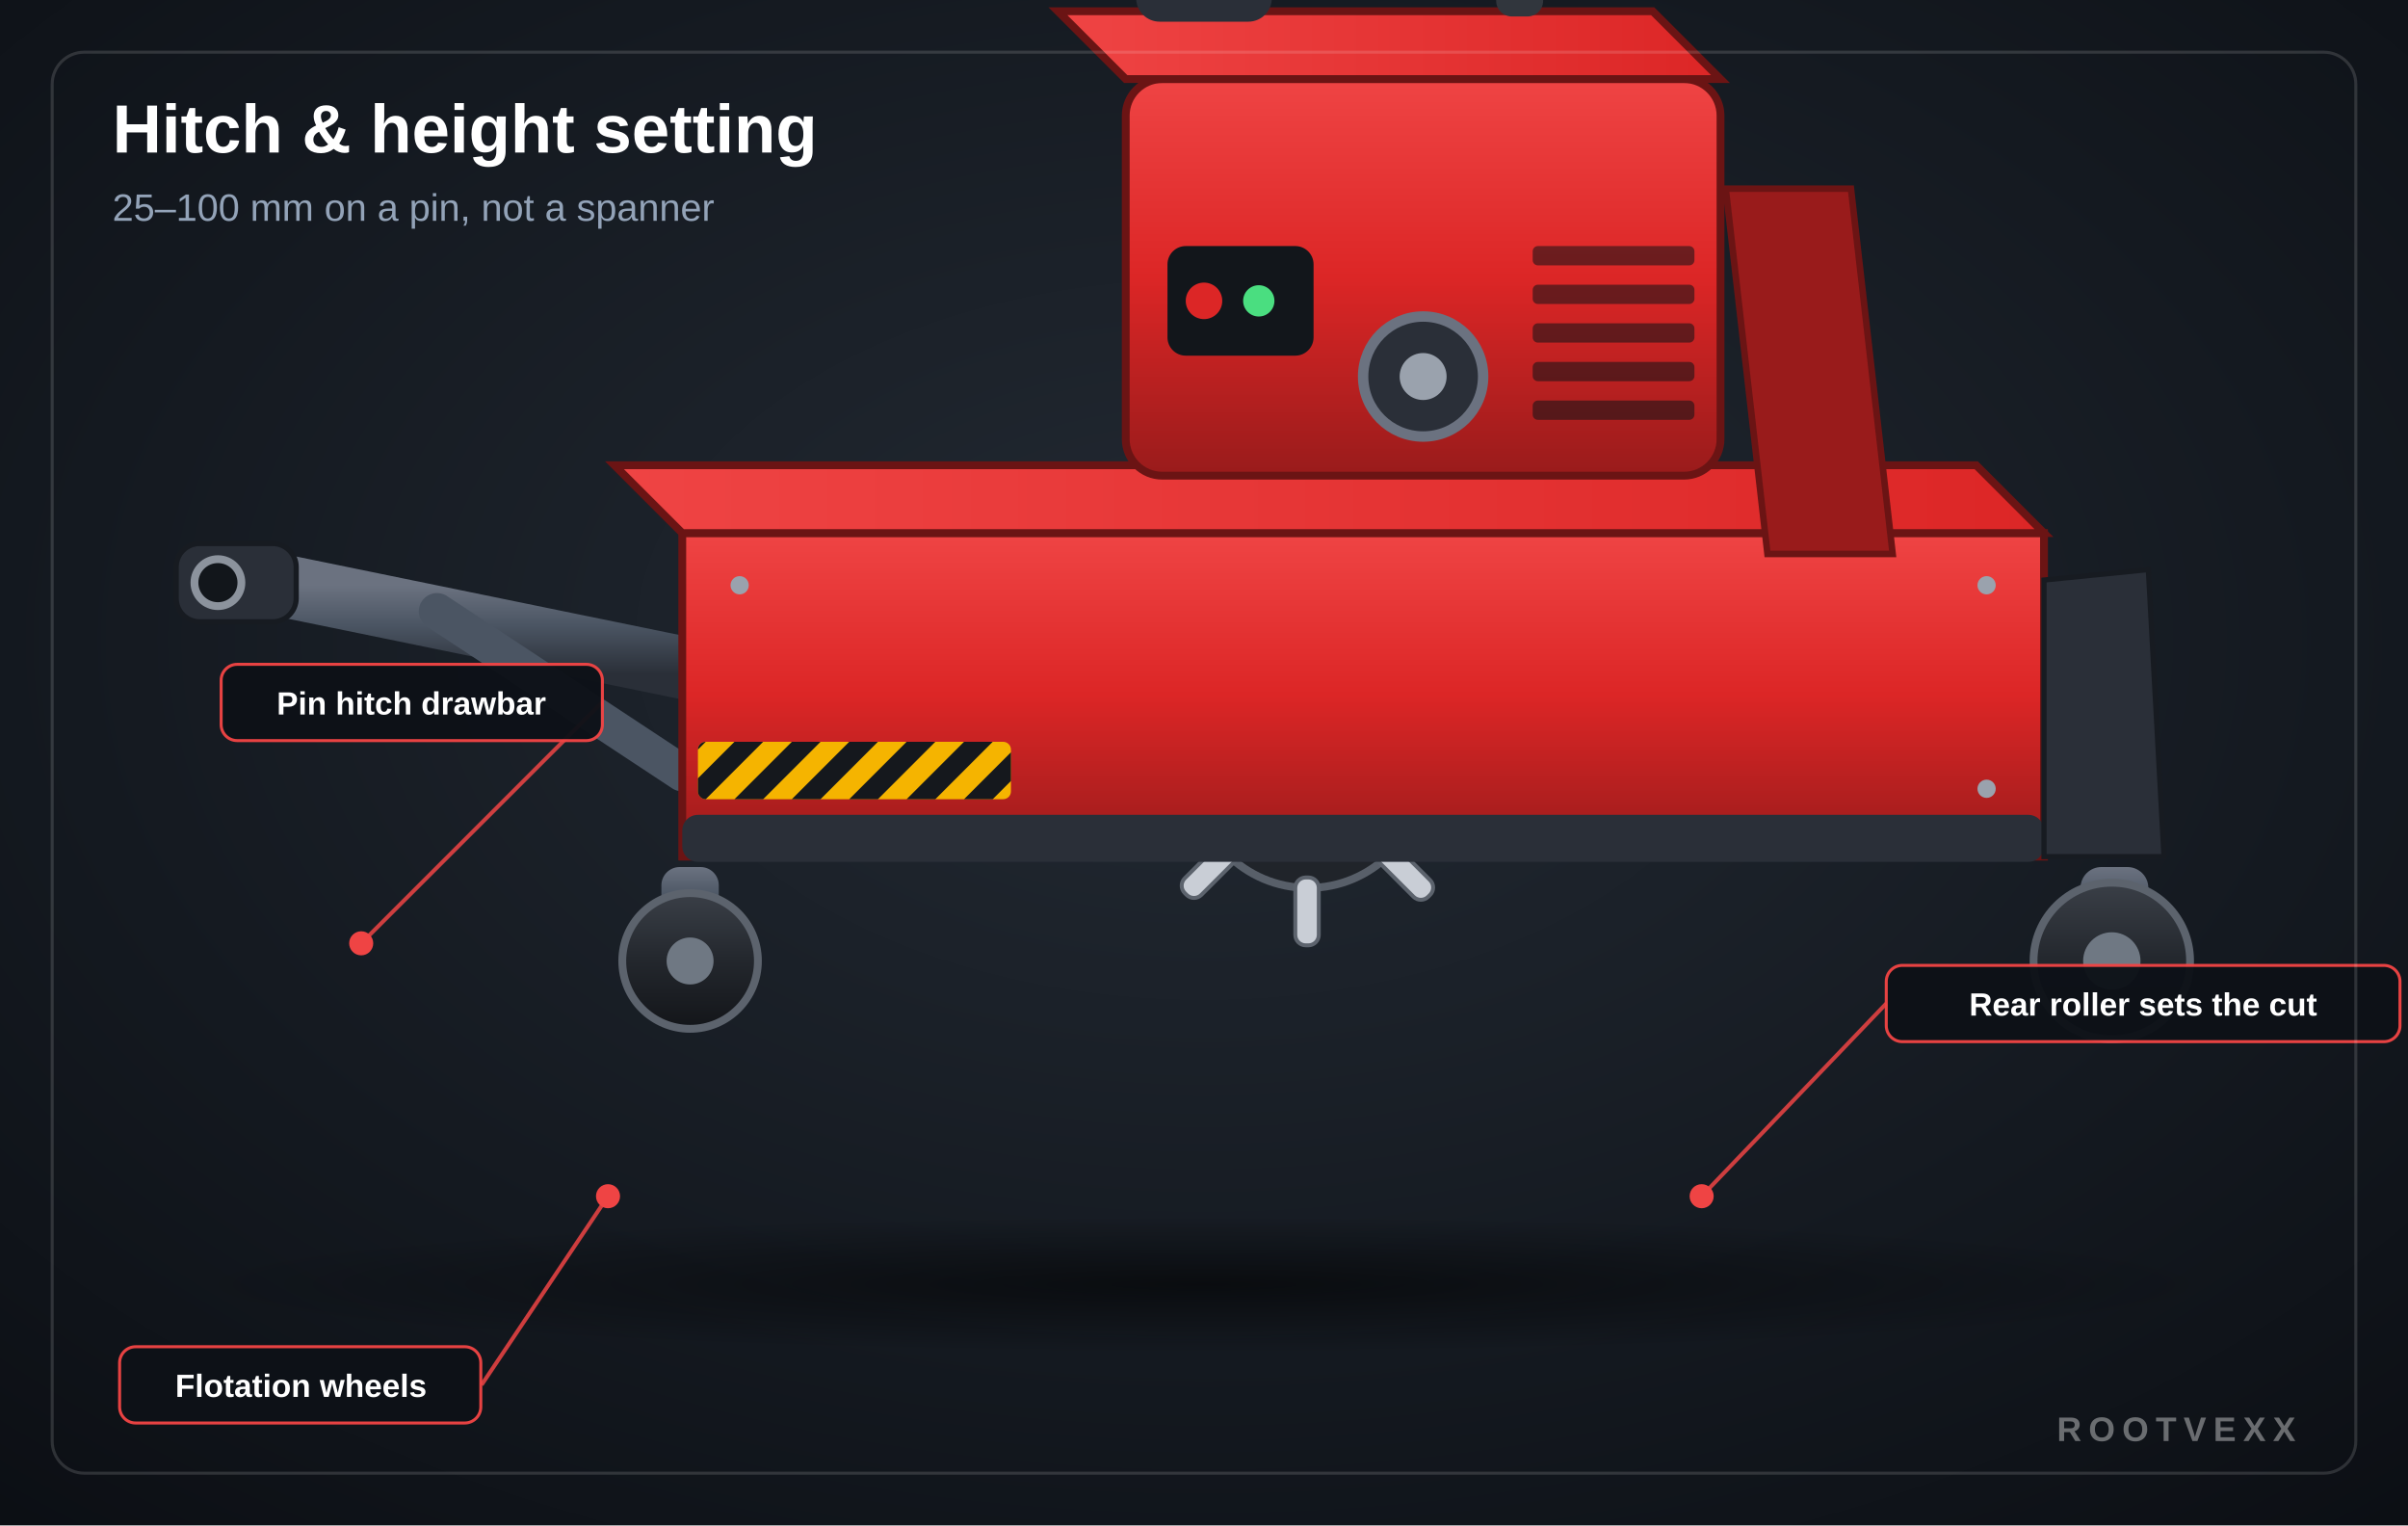
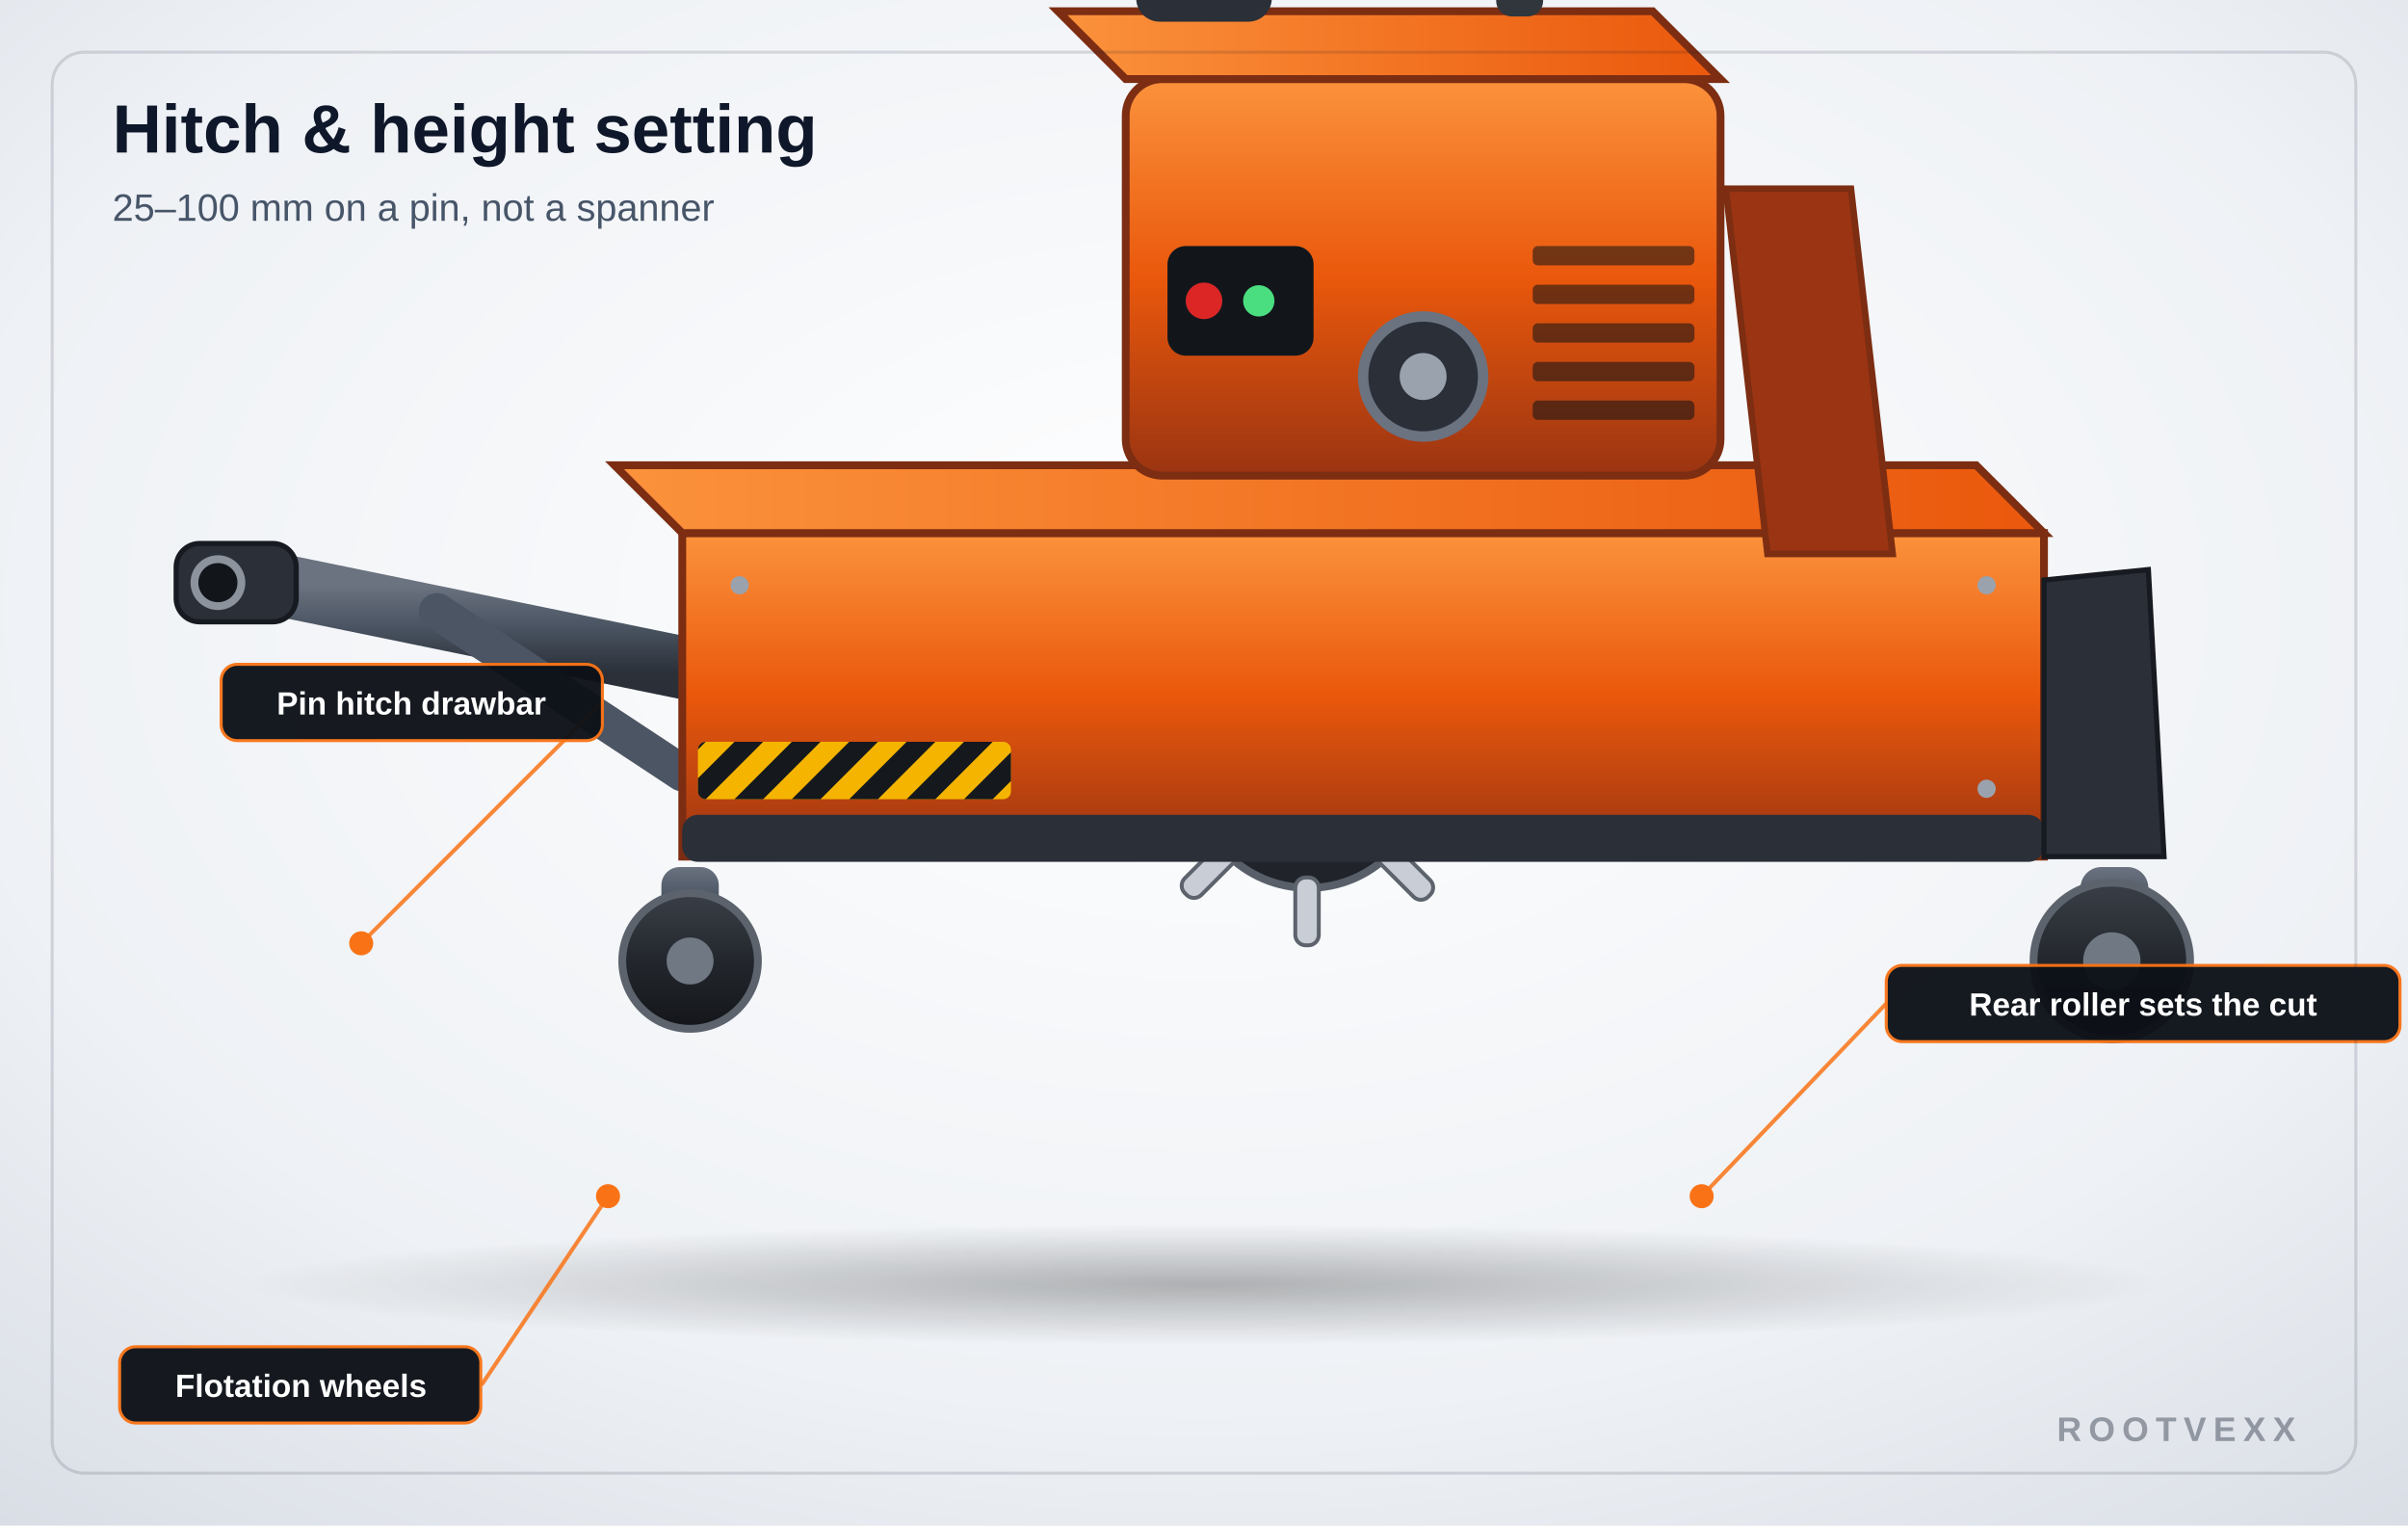
<svg xmlns="http://www.w3.org/2000/svg" viewBox="0 0 1200 760" width="1200" height="760" role="img">
  <defs>
    <linearGradient id="steel" x1="0" y1="0" x2="0" y2="1">
      <stop offset="0" stop-color="#6b7280" />
      <stop offset=".45" stop-color="#4b5563" />
      <stop offset="1" stop-color="#2a2f38" />
    </linearGradient>
    <linearGradient id="steelLite" x1="0" y1="0" x2="0" y2="1">
      <stop offset="0" stop-color="#aeb6c2" />
      <stop offset="1" stop-color="#6b7280" />
    </linearGradient>
    <linearGradient id="dark" x1="0" y1="0" x2="0" y2="1">
      <stop offset="0" stop-color="#31363f" />
      <stop offset="1" stop-color="#15181d" />
    </linearGradient>
    <linearGradient id="rubber" x1="0" y1="0" x2="0" y2="1">
      <stop offset="0" stop-color="#3a3f47" />
      <stop offset=".5" stop-color="#23272d" />
      <stop offset="1" stop-color="#131519" />
    </linearGradient>
    <radialGradient id="studioD" cx=".5" cy=".42" r=".78">
      <stop offset="0" stop-color="#232a33" />
      <stop offset=".6" stop-color="#141920" />
      <stop offset="1" stop-color="#0b0e13" />
    </radialGradient>
    <radialGradient id="studioL" cx=".5" cy=".4" r=".8">
      <stop offset="0" stop-color="#ffffff" />
      <stop offset=".65" stop-color="#eef1f5" />
      <stop offset="1" stop-color="#d7dce4" />
    </radialGradient>
    <linearGradient id="skyG" x1="0" y1="0" x2="0" y2="1">
      <stop offset="0" stop-color="#9fc0d8" />
      <stop offset=".55" stop-color="#cfe0ea" />
      <stop offset="1" stop-color="#e8eef2" />
    </linearGradient>
    <radialGradient id="shadow" cx=".5" cy=".5" r=".5">
      <stop offset="0" stop-color="#000" stop-opacity=".55" />
      <stop offset="1" stop-color="#000" stop-opacity="0" />
    </radialGradient>
    <linearGradient id="glassG" x1="0" y1="0" x2="1" y2="1">
      <stop offset="0" stop-color="#dfeaf2" stop-opacity=".9" />
      <stop offset="1" stop-color="#8fa6b8" stop-opacity=".75" />
    </linearGradient>
    <linearGradient id="paint" x1="0" y1="0" x2="0" y2="1">
-       <stop offset="0" stop-color="#ef4444" />
-       <stop offset=".5" stop-color="#dc2626" />
-       <stop offset="1" stop-color="#991b1b" />
+       <stop offset="0" stop-color="#fb923c" />
+       <stop offset=".5" stop-color="#ea580c" />
+       <stop offset="1" stop-color="#9a3412" />
    </linearGradient>
    <linearGradient id="paintTop" x1="0" y1="0" x2="1" y2="0">
-       <stop offset="0" stop-color="#ef4444" />
-       <stop offset="1" stop-color="#dc2626" />
+       <stop offset="0" stop-color="#fb923c" />
+       <stop offset="1" stop-color="#ea580c" />
    </linearGradient>
  </defs>
-   <rect width="1200" height="760" fill="url(#studioD)" />
-   <ellipse cx="600.0" cy="640" rx="504.0" ry="34" fill="url(#shadow)" />
+   <rect width="1200" height="760" fill="url(#studioL)" />
+   <ellipse cx="600.0" cy="640" rx="480.0" ry="30" fill="url(#shadow)" opacity=".5" />
  <g transform="translate(-50.0,-296.0) scale(1.3)">
    <path d="M312 486 L146 452" stroke="url(#steel)" stroke-width="24" stroke-linecap="round" />
    <path d="M300 524 L206 462" stroke="#4b5563" stroke-width="14" stroke-linecap="round" />
    <rect x="106" y="436" width="46" height="30" rx="9" fill="#2a2f38" stroke="#171b21" stroke-width="2" />
    <circle cx="122" cy="451" r="9" fill="#12161b" stroke="#8c939d" stroke-width="3" />
    <circle cx="540" cy="524" r="44" fill="#20242a" stroke="#585f69" stroke-width="3" />
    <rect x="580" y="520" width="26" height="9" rx="4" fill="#c9ced6" stroke="#5c636d" stroke-width="1.5" transform="rotate(0 540 524)" />
    <rect x="580" y="520" width="26" height="9" rx="4" fill="#c9ced6" stroke="#5c636d" stroke-width="1.5" transform="rotate(45 540 524)" />
    <rect x="580" y="520" width="26" height="9" rx="4" fill="#c9ced6" stroke="#5c636d" stroke-width="1.5" transform="rotate(90 540 524)" />
    <rect x="580" y="520" width="26" height="9" rx="4" fill="#c9ced6" stroke="#5c636d" stroke-width="1.5" transform="rotate(135 540 524)" />
    <rect x="580" y="520" width="26" height="9" rx="4" fill="#c9ced6" stroke="#5c636d" stroke-width="1.5" transform="rotate(180 540 524)" />
    <rect x="580" y="520" width="26" height="9" rx="4" fill="#c9ced6" stroke="#5c636d" stroke-width="1.5" transform="rotate(225 540 524)" />
    <rect x="580" y="520" width="26" height="9" rx="4" fill="#c9ced6" stroke="#5c636d" stroke-width="1.5" transform="rotate(270 540 524)" />
    <rect x="580" y="520" width="26" height="9" rx="4" fill="#c9ced6" stroke="#5c636d" stroke-width="1.5" transform="rotate(315 540 524)" />
    <circle cx="540" cy="524" r="12" fill="#6f7883" />
-     <path d="M300 432 L822 432 L822 556 L300 556 Z" fill="url(#paint)" stroke="#6b1414" stroke-width="3" />
-     <path d="M300 432 L822 432 L796 406 L274 406 Z" fill="url(#paintTop)" stroke="#6b1414" stroke-width="3" />
+     <path d="M300 432 L822 432 L822 556 L300 556 Z" fill="url(#paint)" stroke="#7c2d12" stroke-width="3" />
+     <path d="M300 432 L822 432 L796 406 L274 406 Z" fill="url(#paintTop)" stroke="#7c2d12" stroke-width="3" />
    <rect x="300" y="540" width="522" height="18" rx="6" fill="#2a2f38" />
    <circle cx="322" cy="452" r="3.5" fill="#9aa2ad" />
    <circle cx="800" cy="452" r="3.5" fill="#9aa2ad" />
    <circle cx="322" cy="530" r="3.5" fill="#9aa2ad" />
    <circle cx="800" cy="530" r="3.5" fill="#9aa2ad" />
    <clipPath id="hz40448">
      <rect x="306" y="512" width="120" height="22" rx="3" />
    </clipPath>
    <g clip-path="url(#hz40448)">
      <rect x="306" y="512" width="120" height="22" fill="#f5b400" />
      <path d="M276 534 l22 -22 h11 l-22 22 z" fill="#15181d" />
      <path d="M298 534 l22 -22 h11 l-22 22 z" fill="#15181d" />
      <path d="M320 534 l22 -22 h11 l-22 22 z" fill="#15181d" />
      <path d="M342 534 l22 -22 h11 l-22 22 z" fill="#15181d" />
      <path d="M364 534 l22 -22 h11 l-22 22 z" fill="#15181d" />
      <path d="M386 534 l22 -22 h11 l-22 22 z" fill="#15181d" />
      <path d="M408 534 l22 -22 h11 l-22 22 z" fill="#15181d" />
      <path d="M430 534 l22 -22 h11 l-22 22 z" fill="#15181d" />
    </g>
    <path d="M822 450 L862 446 L868 556 L822 556 Z" fill="#2a2f38" stroke="#171b21" stroke-width="2" />
    <rect x="836" y="560" width="26" height="30" rx="8" fill="url(#steel)" />
    <circle cx="848" cy="596" r="30" fill="url(#rubber)" stroke="#5c636d" stroke-width="3" />
    <circle cx="848" cy="596" r="11" fill="#6f7883" />
    <rect x="292" y="560" width="22" height="26" rx="7" fill="url(#steel)" />
    <circle cx="303" cy="596" r="26" fill="url(#rubber)" stroke="#5c636d" stroke-width="3" />
    <circle cx="303" cy="596" r="9" fill="#6f7883" />
-     <rect x="470" y="258" width="228" height="152" rx="14" fill="url(#paint)" stroke="#6b1414" stroke-width="3" />
-     <path d="M470 258 L698 258 L672 232 L444 232 Z" fill="url(#paintTop)" stroke="#6b1414" stroke-width="3" />
+     <rect x="470" y="258" width="228" height="152" rx="14" fill="url(#paint)" stroke="#7c2d12" stroke-width="3" />
+     <path d="M470 258 L698 258 L672 232 L444 232 Z" fill="url(#paintTop)" stroke="#7c2d12" stroke-width="3" />
    <rect x="626" y="322.0" width="62" height="7.4" rx="2" fill="#0f1216" opacity=".55" />
    <rect x="626" y="336.8" width="62" height="7.4" rx="2" fill="#0f1216" opacity=".55" />
    <rect x="626" y="351.6" width="62" height="7.4" rx="2" fill="#0f1216" opacity=".55" />
    <rect x="626" y="366.4" width="62" height="7.4" rx="2" fill="#0f1216" opacity=".55" />
    <rect x="626" y="381.2" width="62" height="7.4" rx="2" fill="#0f1216" opacity=".55" />
    <rect x="486" y="322" width="56" height="42" rx="7" fill="#12161b" />
    <circle cx="500" cy="343" r="7" fill="#dc2626" />
    <circle cx="521" cy="343" r="6" fill="#4ade80" />
    <circle cx="584" cy="372" r="23" fill="#2a2f38" stroke="#6b7280" stroke-width="4" />
    <circle cx="584" cy="372" r="9" fill="#9aa2ad" />
    <rect x="612" y="204" width="18" height="30" rx="6" fill="#31363d" />
    <rect x="604" y="192" width="34" height="15" rx="7" fill="#1b1f25" />
    <rect x="474" y="212" width="52" height="24" rx="9" fill="#2a2f38" />
-     <path d="M700 300 L748 300 L764 440 L716 440 Z" fill="#991b1b" stroke="#6b1414" stroke-width="2.5" />
+     <path d="M700 300 L748 300 L764 440 L716 440 Z" fill="#9a3412" stroke="#7c2d12" stroke-width="2.5" />
  </g>
-   <path d="M180 470 L300 350" stroke="#ef4444" stroke-width="2" opacity=".85" />
-   <circle cx="180" cy="470" r="6" fill="#ef4444" />
-   <rect x="110.2" y="331" width="190" height="38" rx="8" fill="#0d1117" stroke="#ef4444" stroke-width="1.5" opacity=".96" />
+   <path d="M180 470 L300 350" stroke="#f97316" stroke-width="2" opacity=".85" />
+   <circle cx="180" cy="470" r="6" fill="#f97316" />
+   <rect x="110.2" y="331" width="190" height="38" rx="8" fill="#0d1117" stroke="#f97316" stroke-width="1.5" opacity=".96" />
  <text x="205" y="356" text-anchor="middle" font-family="Arial,Helvetica,sans-serif" font-weight="700" font-size="16" fill="#fff">Pin hitch drawbar</text>
-   <path d="M848 596 L940 500" stroke="#ef4444" stroke-width="2" opacity=".85" />
-   <circle cx="848" cy="596" r="6" fill="#ef4444" />
-   <rect x="940" y="481" width="256" height="38" rx="8" fill="#0d1117" stroke="#ef4444" stroke-width="1.5" opacity=".96" />
+   <path d="M848 596 L940 500" stroke="#f97316" stroke-width="2" opacity=".85" />
+   <circle cx="848" cy="596" r="6" fill="#f97316" />
+   <rect x="940" y="481" width="256" height="38" rx="8" fill="#0d1117" stroke="#f97316" stroke-width="1.5" opacity=".96" />
  <text x="1068" y="506" text-anchor="middle" font-family="Arial,Helvetica,sans-serif" font-weight="700" font-size="16" fill="#fff">Rear roller sets the cut</text>
-   <path d="M303 596 L240 690" stroke="#ef4444" stroke-width="2" opacity=".85" />
-   <circle cx="303" cy="596" r="6" fill="#ef4444" />
-   <rect x="59.6" y="671" width="180" height="38" rx="8" fill="#0d1117" stroke="#ef4444" stroke-width="1.5" opacity=".96" />
+   <path d="M303 596 L240 690" stroke="#f97316" stroke-width="2" opacity=".85" />
+   <circle cx="303" cy="596" r="6" fill="#f97316" />
+   <rect x="59.6" y="671" width="180" height="38" rx="8" fill="#0d1117" stroke="#f97316" stroke-width="1.5" opacity=".96" />
  <text x="150" y="696" text-anchor="middle" font-family="Arial,Helvetica,sans-serif" font-weight="700" font-size="16" fill="#fff">Flotation wheels</text>
-   <text x="56" y="76" font-family="Arial,Helvetica,sans-serif" font-weight="800" font-size="34" fill="#ffffff">Hitch &amp; height setting</text>
-   <text x="56" y="110" font-family="Arial,Helvetica,sans-serif" font-weight="500" font-size="19" fill="#93a3b8">25–100 mm on a pin, not a spanner</text>
-   <rect x="26" y="26" width="1148" height="708" rx="16" fill="none" stroke="#ffffff" stroke-width="1.5" opacity=".14" />
-   <text x="1144" y="718" text-anchor="end" font-family="Arial,Helvetica,sans-serif" font-weight="800" font-size="17" letter-spacing="3.5" fill="#ffffff" opacity=".38">ROOTVEXX</text>
+   <text x="56" y="76" font-family="Arial,Helvetica,sans-serif" font-weight="800" font-size="34" fill="#0f172a">Hitch &amp; height setting</text>
+   <text x="56" y="110" font-family="Arial,Helvetica,sans-serif" font-weight="500" font-size="19" fill="#475569">25–100 mm on a pin, not a spanner</text>
+   <rect x="26" y="26" width="1148" height="708" rx="16" fill="none" stroke="#0f172a" stroke-width="1.5" opacity=".14" />
+   <text x="1144" y="718" text-anchor="end" font-family="Arial,Helvetica,sans-serif" font-weight="800" font-size="17" letter-spacing="3.5" fill="#0f172a" opacity=".38">ROOTVEXX</text>
</svg>
